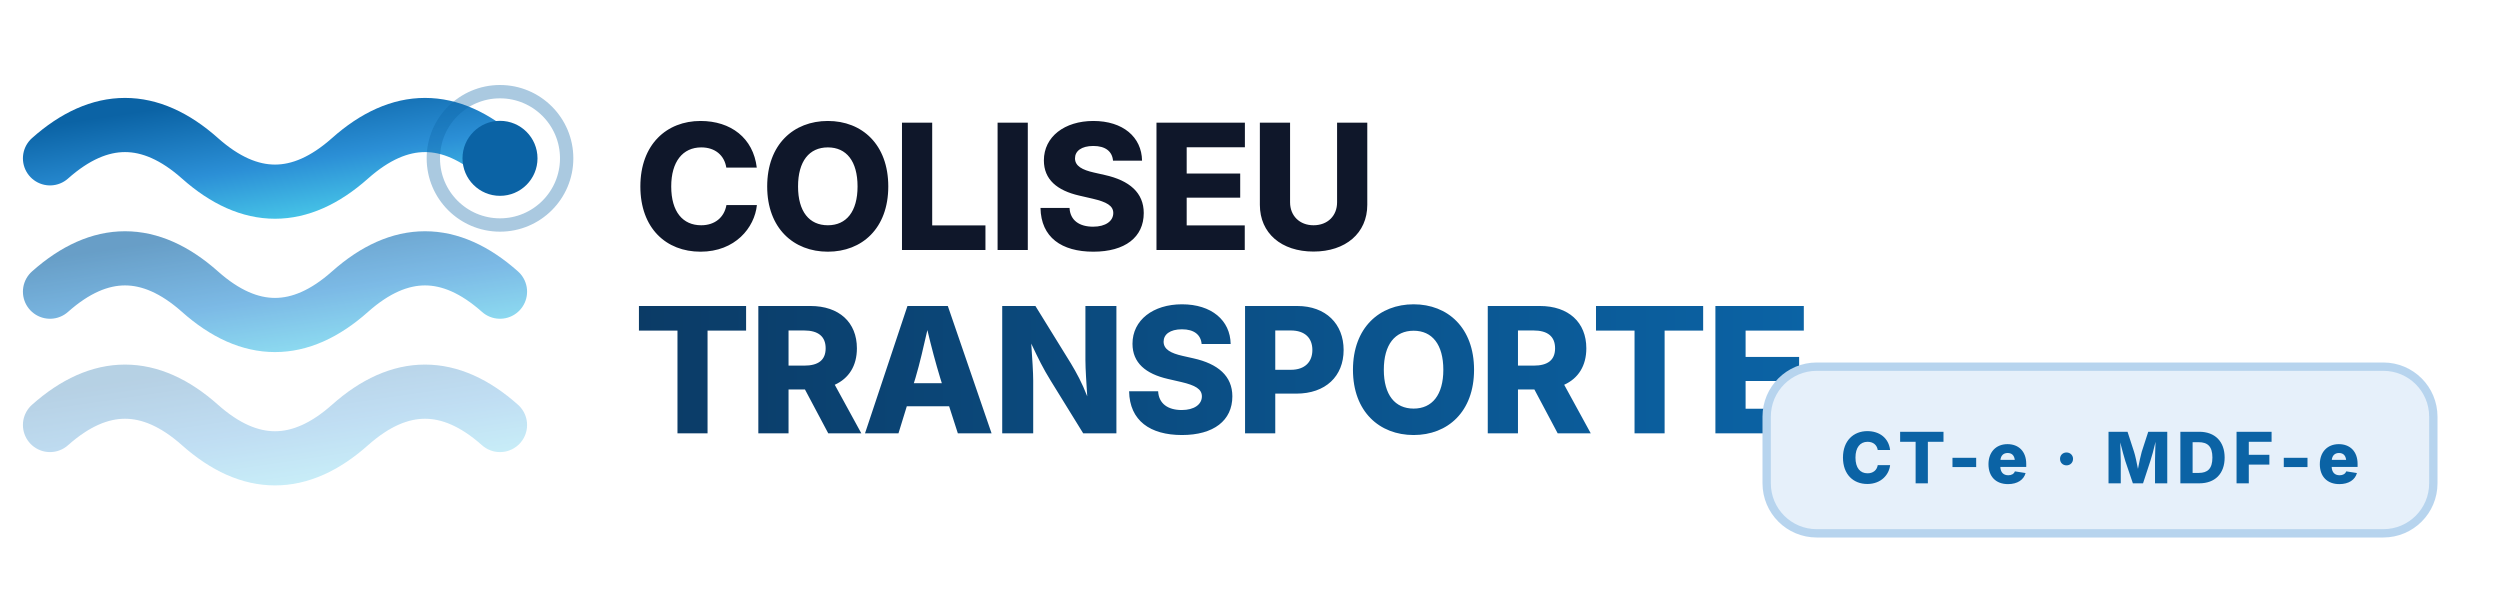
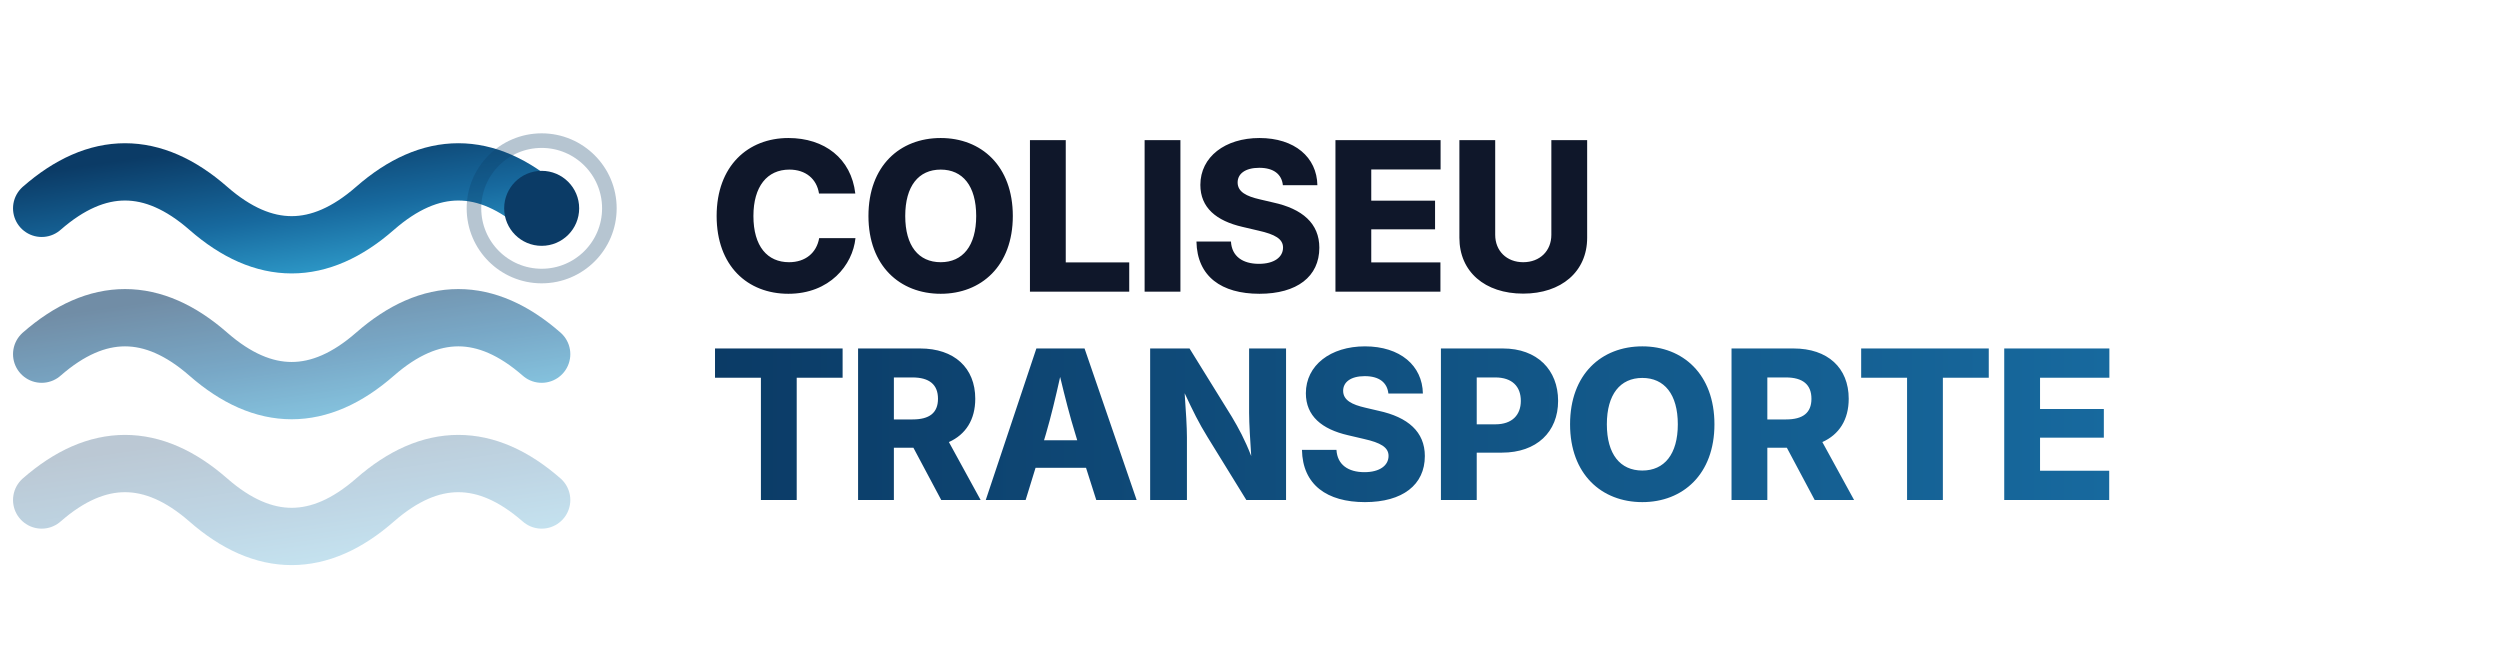
- <svg xmlns="http://www.w3.org/2000/svg" viewBox="0 0 300 72" width="300" height="72" role="img" aria-label="Coliseu Transporte">
+ <svg xmlns="http://www.w3.org/2000/svg" viewBox="0 0 240 64" width="240" height="64" role="img" aria-label="Coliseu Transporte">
  <defs>
    <linearGradient id="ctWave" x1="0" y1="0" x2="1" y2="1">
-       <stop offset="0%" stop-color="#0B63A5" />
-       <stop offset="55%" stop-color="#2B8FD6" />
-       <stop offset="100%" stop-color="#48C7E8" />
+       <stop offset="0%" stop-color="#0B3B66" />
+       <stop offset="55%" stop-color="#17699E" />
+       <stop offset="100%" stop-color="#2E9AC9" />
    </linearGradient>
    <linearGradient id="ctWord" x1="0" y1="0" x2="1" y2="0">
      <stop offset="0%" stop-color="#0B3B66" />
-       <stop offset="100%" stop-color="#0B63A5" />
+       <stop offset="100%" stop-color="#17699E" />
    </linearGradient>
  </defs>
-   <g transform="translate(6 10)">
-     <path d="M0 9 Q 9 1 18 9 T 36 9 T 54 9" fill="none" stroke="url(#ctWave)" stroke-width="6.5" stroke-linecap="round" />
-     <path d="M0 25 Q 9 17 18 25 T 36 25 T 54 25" fill="none" stroke="url(#ctWave)" stroke-width="6.5" stroke-linecap="round" opacity="0.62" />
-     <path d="M0 41 Q 9 33 18 41 T 36 41 T 54 41" fill="none" stroke="url(#ctWave)" stroke-width="6.5" stroke-linecap="round" opacity="0.3" />
-     <circle cx="54" cy="9" r="4.5" fill="#0B63A5" />
-     <circle cx="54" cy="9" r="8" fill="none" stroke="#0B63A5" stroke-width="1.6" opacity="0.35" />
+   <g transform="translate(4 12)">
+     <path d="M0 8 Q 8 1 16 8 T 32 8 T 48 8" fill="none" stroke="url(#ctWave)" stroke-width="5.5" stroke-linecap="round" />
+     <path d="M0 22 Q 8 15 16 22 T 32 22 T 48 22" fill="none" stroke="url(#ctWave)" stroke-width="5.5" stroke-linecap="round" opacity="0.58" />
+     <path d="M0 36 Q 8 29 16 36 T 32 36 T 48 36" fill="none" stroke="url(#ctWave)" stroke-width="5.5" stroke-linecap="round" opacity="0.28" />
+     <circle cx="48" cy="8" r="3.6" fill="#0B3B66" />
+     <circle cx="48" cy="8" r="6.5" fill="none" stroke="#0B3B66" stroke-width="1.4" opacity="0.3" />
  </g>
-   <text x="76" y="30" font-family="Inter, system-ui, -apple-system, 'Segoe UI', sans-serif" font-size="21" font-weight="800" letter-spacing="-0.4" fill="#0F172A">COLISEU</text>
-   <text x="76" y="52" font-family="Inter, system-ui, -apple-system, 'Segoe UI', sans-serif" font-size="21" font-weight="800" letter-spacing="-0.4" fill="url(#ctWord)">TRANSPORTE</text>
-   <g transform="translate(212 44)">
-     <rect x="0" y="0" width="80" height="20" rx="6" fill="#E6F0FA" stroke="#B7D4EE" stroke-width="1" />
-     <text x="40" y="14" text-anchor="middle" font-family="Inter, system-ui, sans-serif" font-size="8.5" font-weight="800" letter-spacing="0.6" fill="#0B63A5">CT-e · MDF-e</text>
-   </g>
+   <text x="68" y="28" font-family="Inter, system-ui, -apple-system, 'Segoe UI', sans-serif" font-size="20" font-weight="800" letter-spacing="-0.3" fill="#0F172A">COLISEU</text>
+   <text x="68" y="48" font-family="Inter, system-ui, -apple-system, 'Segoe UI', sans-serif" font-size="20" font-weight="800" letter-spacing="-0.3" fill="url(#ctWord)">TRANSPORTE</text>
</svg>
